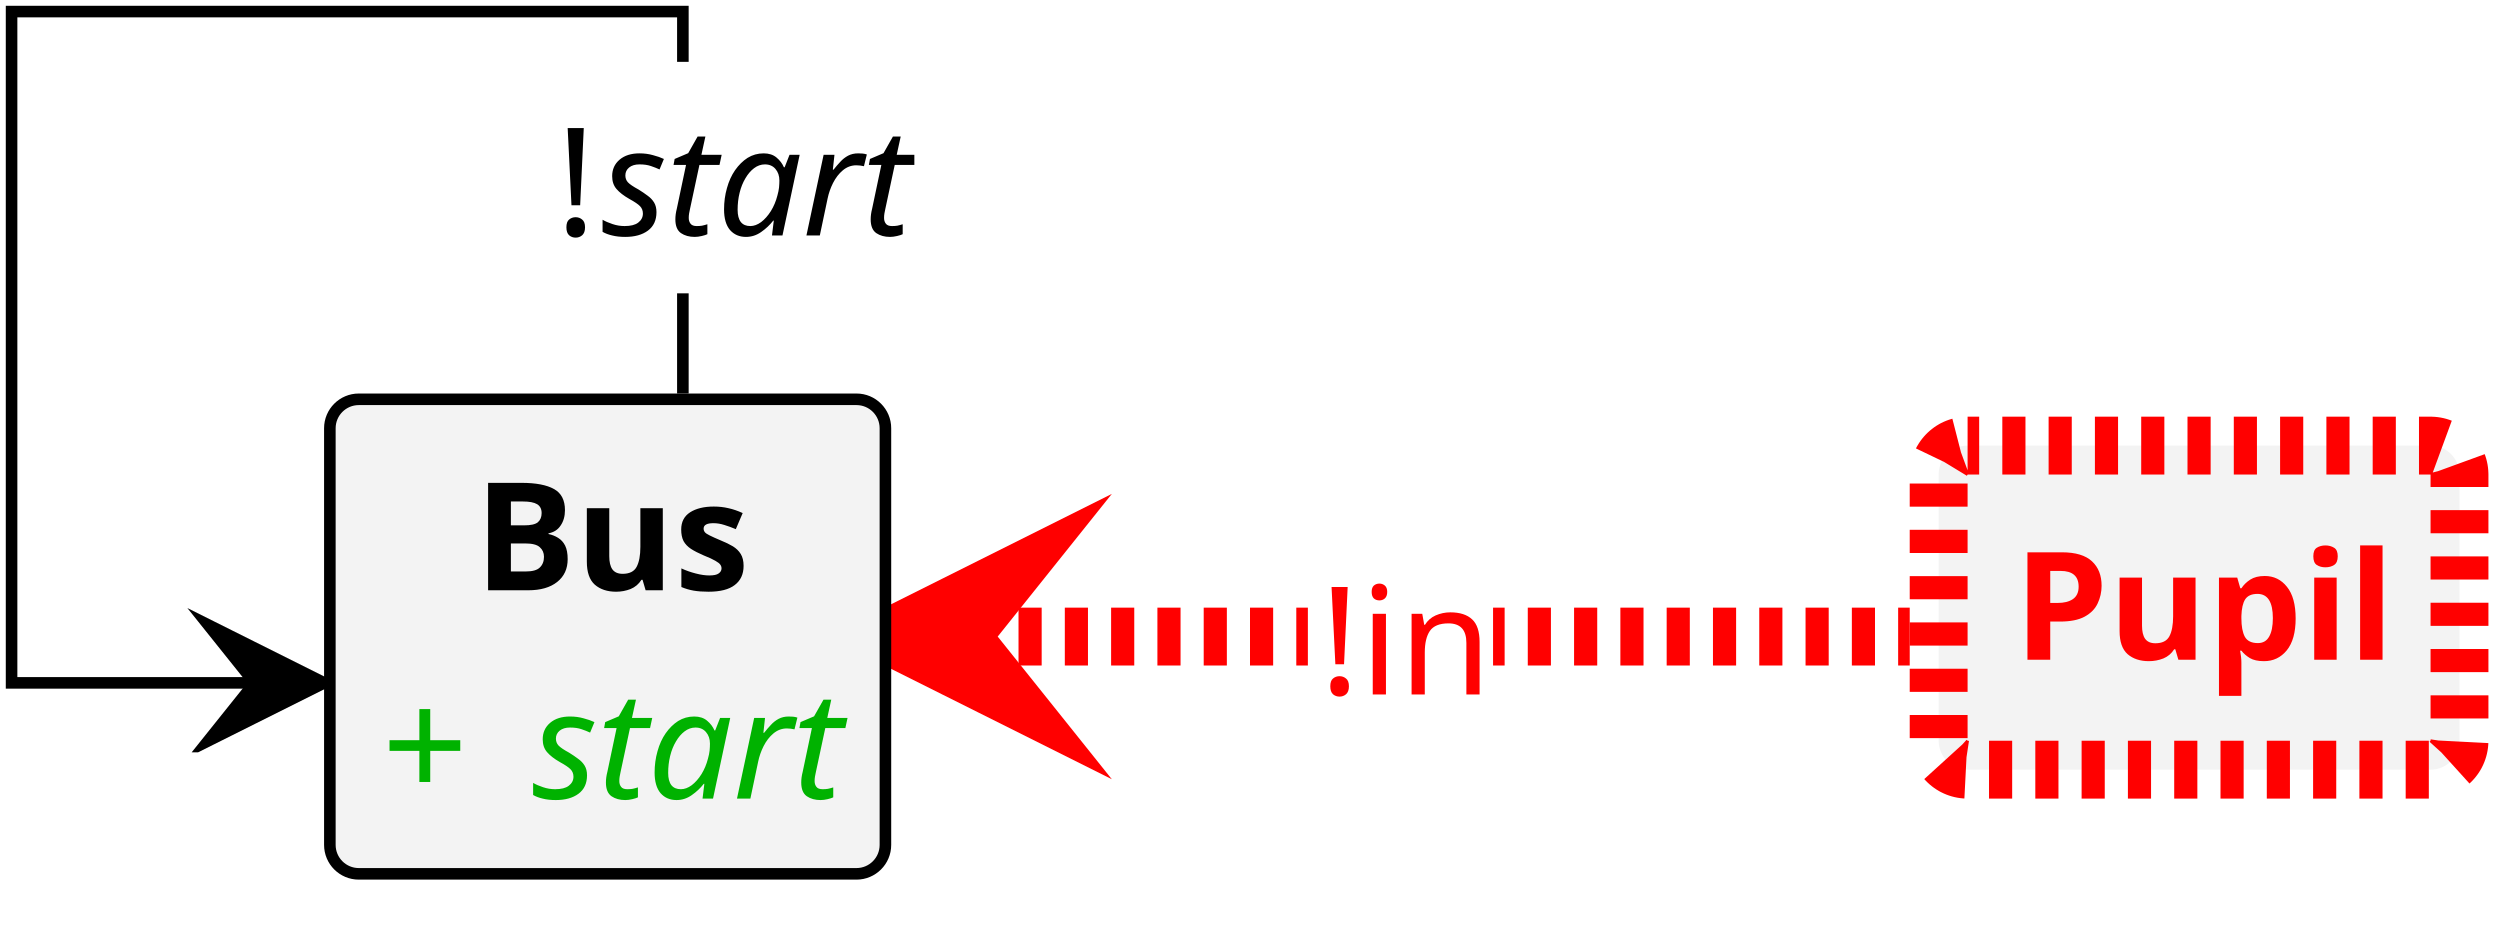
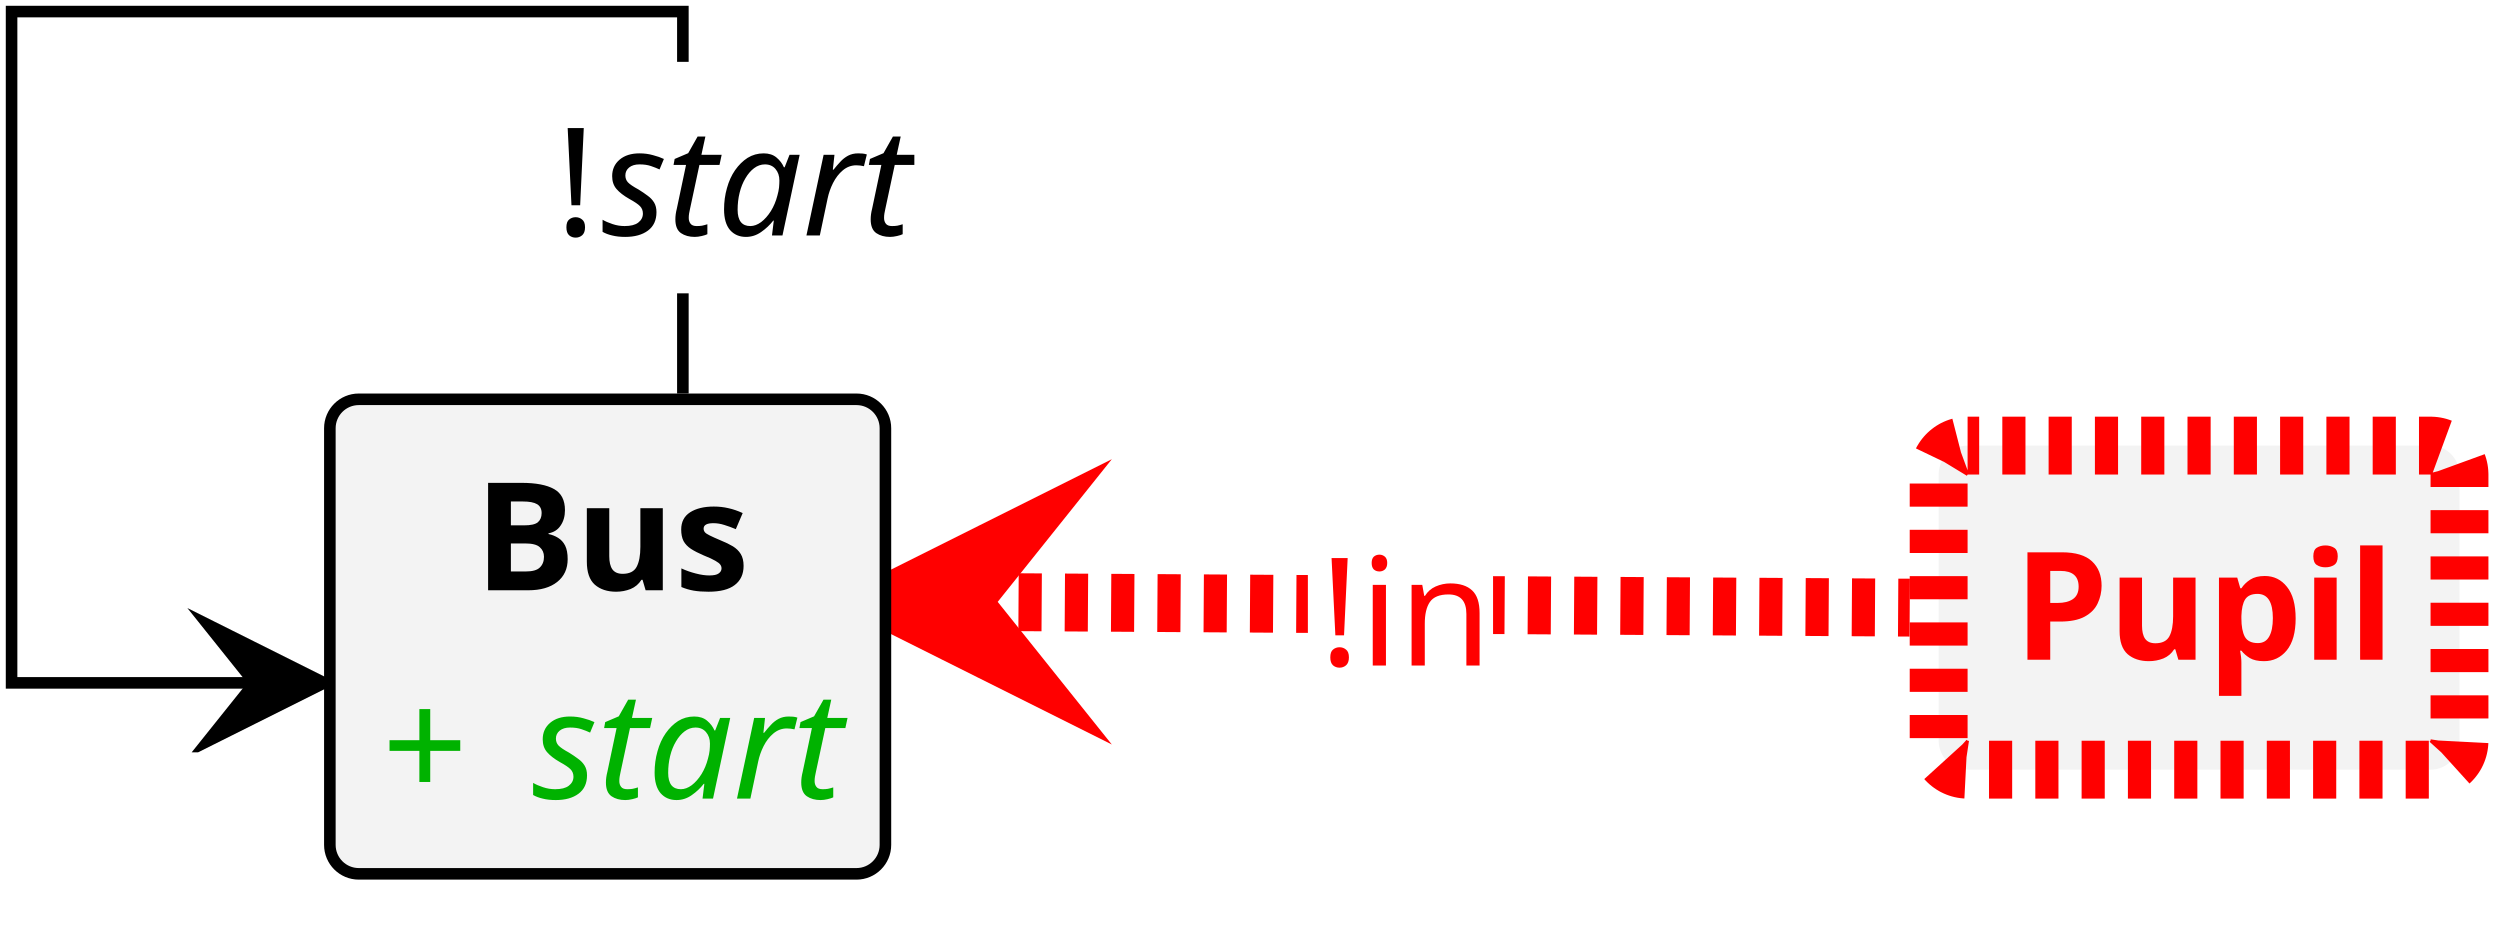
<svg xmlns="http://www.w3.org/2000/svg" fill-opacity="1" color-rendering="auto" color-interpolation="auto" text-rendering="auto" stroke="black" stroke-linecap="square" width="216" stroke-miterlimit="10" shape-rendering="auto" stroke-opacity="1" fill="black" stroke-dasharray="none" font-weight="normal" stroke-width="1" height="81" font-family="'Dialog'" font-style="normal" stroke-linejoin="miter" font-size="12px" stroke-dashoffset="0" image-rendering="auto">
  <defs id="genericDefs" />
  <g>
    <defs id="defs1">
      <clipPath clipPathUnits="userSpaceOnUse" id="clipPath1">
        <path d="M0 0 L556 0 L556 242 L0 242 L0 0 Z" />
      </clipPath>
      <clipPath clipPathUnits="userSpaceOnUse" id="clipPath2">
        <path d="M0 0 L0 65 L79 65 L79 0 Z" />
      </clipPath>
      <clipPath clipPathUnits="userSpaceOnUse" id="clipPath3">
        <path d="M62 40 L62 105 L141 105 L141 40 Z" />
      </clipPath>
      <clipPath clipPathUnits="userSpaceOnUse" id="clipPath4">
        <path d="M-62 -15.344 L-62 49.656 L17 49.656 L17 -15.344 Z" />
      </clipPath>
      <clipPath clipPathUnits="userSpaceOnUse" id="clipPath5">
        <path d="M-48 -6.344 L-48 58.656 L31 58.656 L31 -6.344 Z" />
      </clipPath>
      <clipPath clipPathUnits="userSpaceOnUse" id="clipPath6">
-         <path d="M0 0 L0 29 L98 29 L98 0 Z" />
+         <path d="M0 0 L0 30 L98 30 L98 0 Z" />
      </clipPath>
      <clipPath clipPathUnits="userSpaceOnUse" id="clipPath7">
-         <path d="M134 81 L134 110 L232 110 L232 81 Z" />
+         <path d="M134 78 L134 108 L232 108 L232 78 Z" />
      </clipPath>
      <clipPath clipPathUnits="userSpaceOnUse" id="clipPath8">
-         <path d="M-49 -14 L-49 15 L49 15 L49 -14 Z" />
+         <path d="M-49 -14.5 L-49 15.5 L49 15.5 L49 -14.5 Z" />
      </clipPath>
      <clipPath clipPathUnits="userSpaceOnUse" id="clipPath9">
-         <path d="M-42 -5 L-42 24 L56 24 L56 -5 Z" />
+         <path d="M-42 -5.5 L-42 24.5 L56 24.5 L56 -5.5 Z" />
      </clipPath>
      <clipPath clipPathUnits="userSpaceOnUse" id="clipPath10">
        <path d="M0 0 L0 35 L52 35 L52 0 Z" />
      </clipPath>
      <clipPath clipPathUnits="userSpaceOnUse" id="clipPath11">
        <path d="M0 0 L0 52 L59 52 L59 0 Z" />
      </clipPath>
    </defs>
    <g fill="white" font-family="'Segoe UI'" transform="translate(-62,-40)" stroke="white">
      <rect x="0" width="556" height="242" y="0" clip-path="url(#clipPath1)" stroke="none" />
    </g>
-     <g font-style="italic" font-family="'Segoe UI'" transform="translate(-62,-40)" stroke-linecap="butt">
+     <g stroke-linecap="butt" font-family="'Segoe UI'" transform="translate(-62,-40)">
      <polygon points=" 90 99 80 104 84 99 80 94" stroke="none" clip-path="url(#clipPath3)" />
      <polygon fill="none" points=" 90 99 80 104 84 99 80 94" clip-path="url(#clipPath3)" />
      <path fill="none" d="M121 74 L121 41 L63 41 L63 99 L84 99 M84 99" clip-path="url(#clipPath3)" />
      <rect stroke-linecap="square" x="-15" y="-10" transform="translate(124,55.344)" clip-path="url(#clipPath4)" fill="white" width="31" height="20" stroke="none" />
    </g>
    <g font-family="'Segoe UI'" font-size="13px" transform="translate(48,6.344)">
      <text x="0" xml:space="preserve" y="14" clip-path="url(#clipPath5)" stroke="none">!</text>
      <text font-style="italic" x="4" xml:space="preserve" y="14" clip-path="url(#clipPath5)" stroke="none">start</text>
    </g>
    <g fill="red" stroke-width="5" font-family="'Segoe UI'" transform="translate(-62,-40)" stroke-linecap="butt" stroke="red">
-       <polygon fill="none" points=" 139 95 149 90 145 95 149 100" clip-path="url(#clipPath7)" />
-       <path fill="none" stroke-dasharray="2,2" d="M227 95 L145 95 M145 95" stroke-dashoffset="1" clip-path="url(#clipPath7)" />
+       <polygon points=" 139 92 149 87 145 92 149 97" stroke="none" clip-path="url(#clipPath7)" />
+       <polygon fill="none" points=" 139 92 149 87 145 92 149 97" clip-path="url(#clipPath7)" />
+       <path fill="none" stroke-dasharray="2,2" d="M227 92.5 L145 92 M145 92" stroke-dashoffset="1" clip-path="url(#clipPath7)" />
    </g>
-     <g fill="white" font-family="'Segoe UI'" transform="translate(121,55)" stroke="white">
+     <g fill="white" font-family="'Segoe UI'" transform="translate(121,52.5)" stroke="white">
      <rect x="-8" width="16" height="20" y="-10" clip-path="url(#clipPath8)" stroke="none" />
    </g>
-     <g fill="red" font-size="13px" font-family="'Segoe UI'" transform="translate(114,46)" stroke="red">
+     <g fill="red" font-size="13px" font-family="'Segoe UI'" transform="translate(114,43.5)" stroke="red">
      <text x="0" xml:space="preserve" y="14" clip-path="url(#clipPath9)" stroke="none">!in</text>
    </g>
    <g fill="rgb(243,243,243)" font-family="'Segoe UI'" transform="translate(164,35)" stroke="rgb(243,243,243)">
      <rect x="3.5" y="3.5" clip-path="url(#clipPath10)" width="45" rx="2.5" ry="2.5" height="28" stroke="none" />
    </g>
    <g fill="red" font-size="13px" font-weight="bold" font-family="'Segoe UI'" transform="translate(164,35)" stroke="red">
      <text x="10" xml:space="preserve" y="22" clip-path="url(#clipPath10)" stroke="none">Pupil</text>
    </g>
    <g stroke-linecap="butt" transform="translate(164,35)" stroke-dashoffset="1" fill="red" font-family="'Segoe UI'" stroke-dasharray="2,2" stroke="red" stroke-width="5">
      <rect x="3.5" y="3.5" clip-path="url(#clipPath10)" fill="none" width="45" rx="2.5" ry="2.5" height="28" />
    </g>
    <g fill="rgb(243,243,243)" font-family="'Segoe UI'" transform="translate(23,29)" stroke="rgb(243,243,243)">
      <rect x="5.5" y="5.5" clip-path="url(#clipPath11)" width="48" rx="2.5" ry="2.5" height="41" stroke="none" />
    </g>
    <g font-size="13px" font-weight="bold" font-family="'Segoe UI'" transform="translate(23,29)">
      <text x="18" xml:space="preserve" y="22" clip-path="url(#clipPath11)" stroke="none">Bus</text>
      <text x="40" xml:space="preserve" y="22" clip-path="url(#clipPath11)" font-weight="normal" stroke="none"> </text>
      <text x="10" y="40" clip-path="url(#clipPath11)" fill="rgb(0,178,0)" stroke="none" font-weight="normal" xml:space="preserve">+ </text>
    </g>
    <g fill="rgb(0,178,0)" font-style="italic" font-size="13px" font-family="'Segoe UI'" transform="translate(23,29)" stroke="rgb(0,178,0)">
      <text x="23" xml:space="preserve" y="40" clip-path="url(#clipPath11)" stroke="none">start</text>
    </g>
    <g stroke-dasharray="10,0" stroke-dashoffset="1" font-family="'Segoe UI'" transform="translate(23,29)" stroke-linecap="butt">
      <rect x="5.5" y="5.5" clip-path="url(#clipPath11)" fill="none" width="48" rx="2.5" ry="2.5" height="41" />
    </g>
  </g>
</svg>
